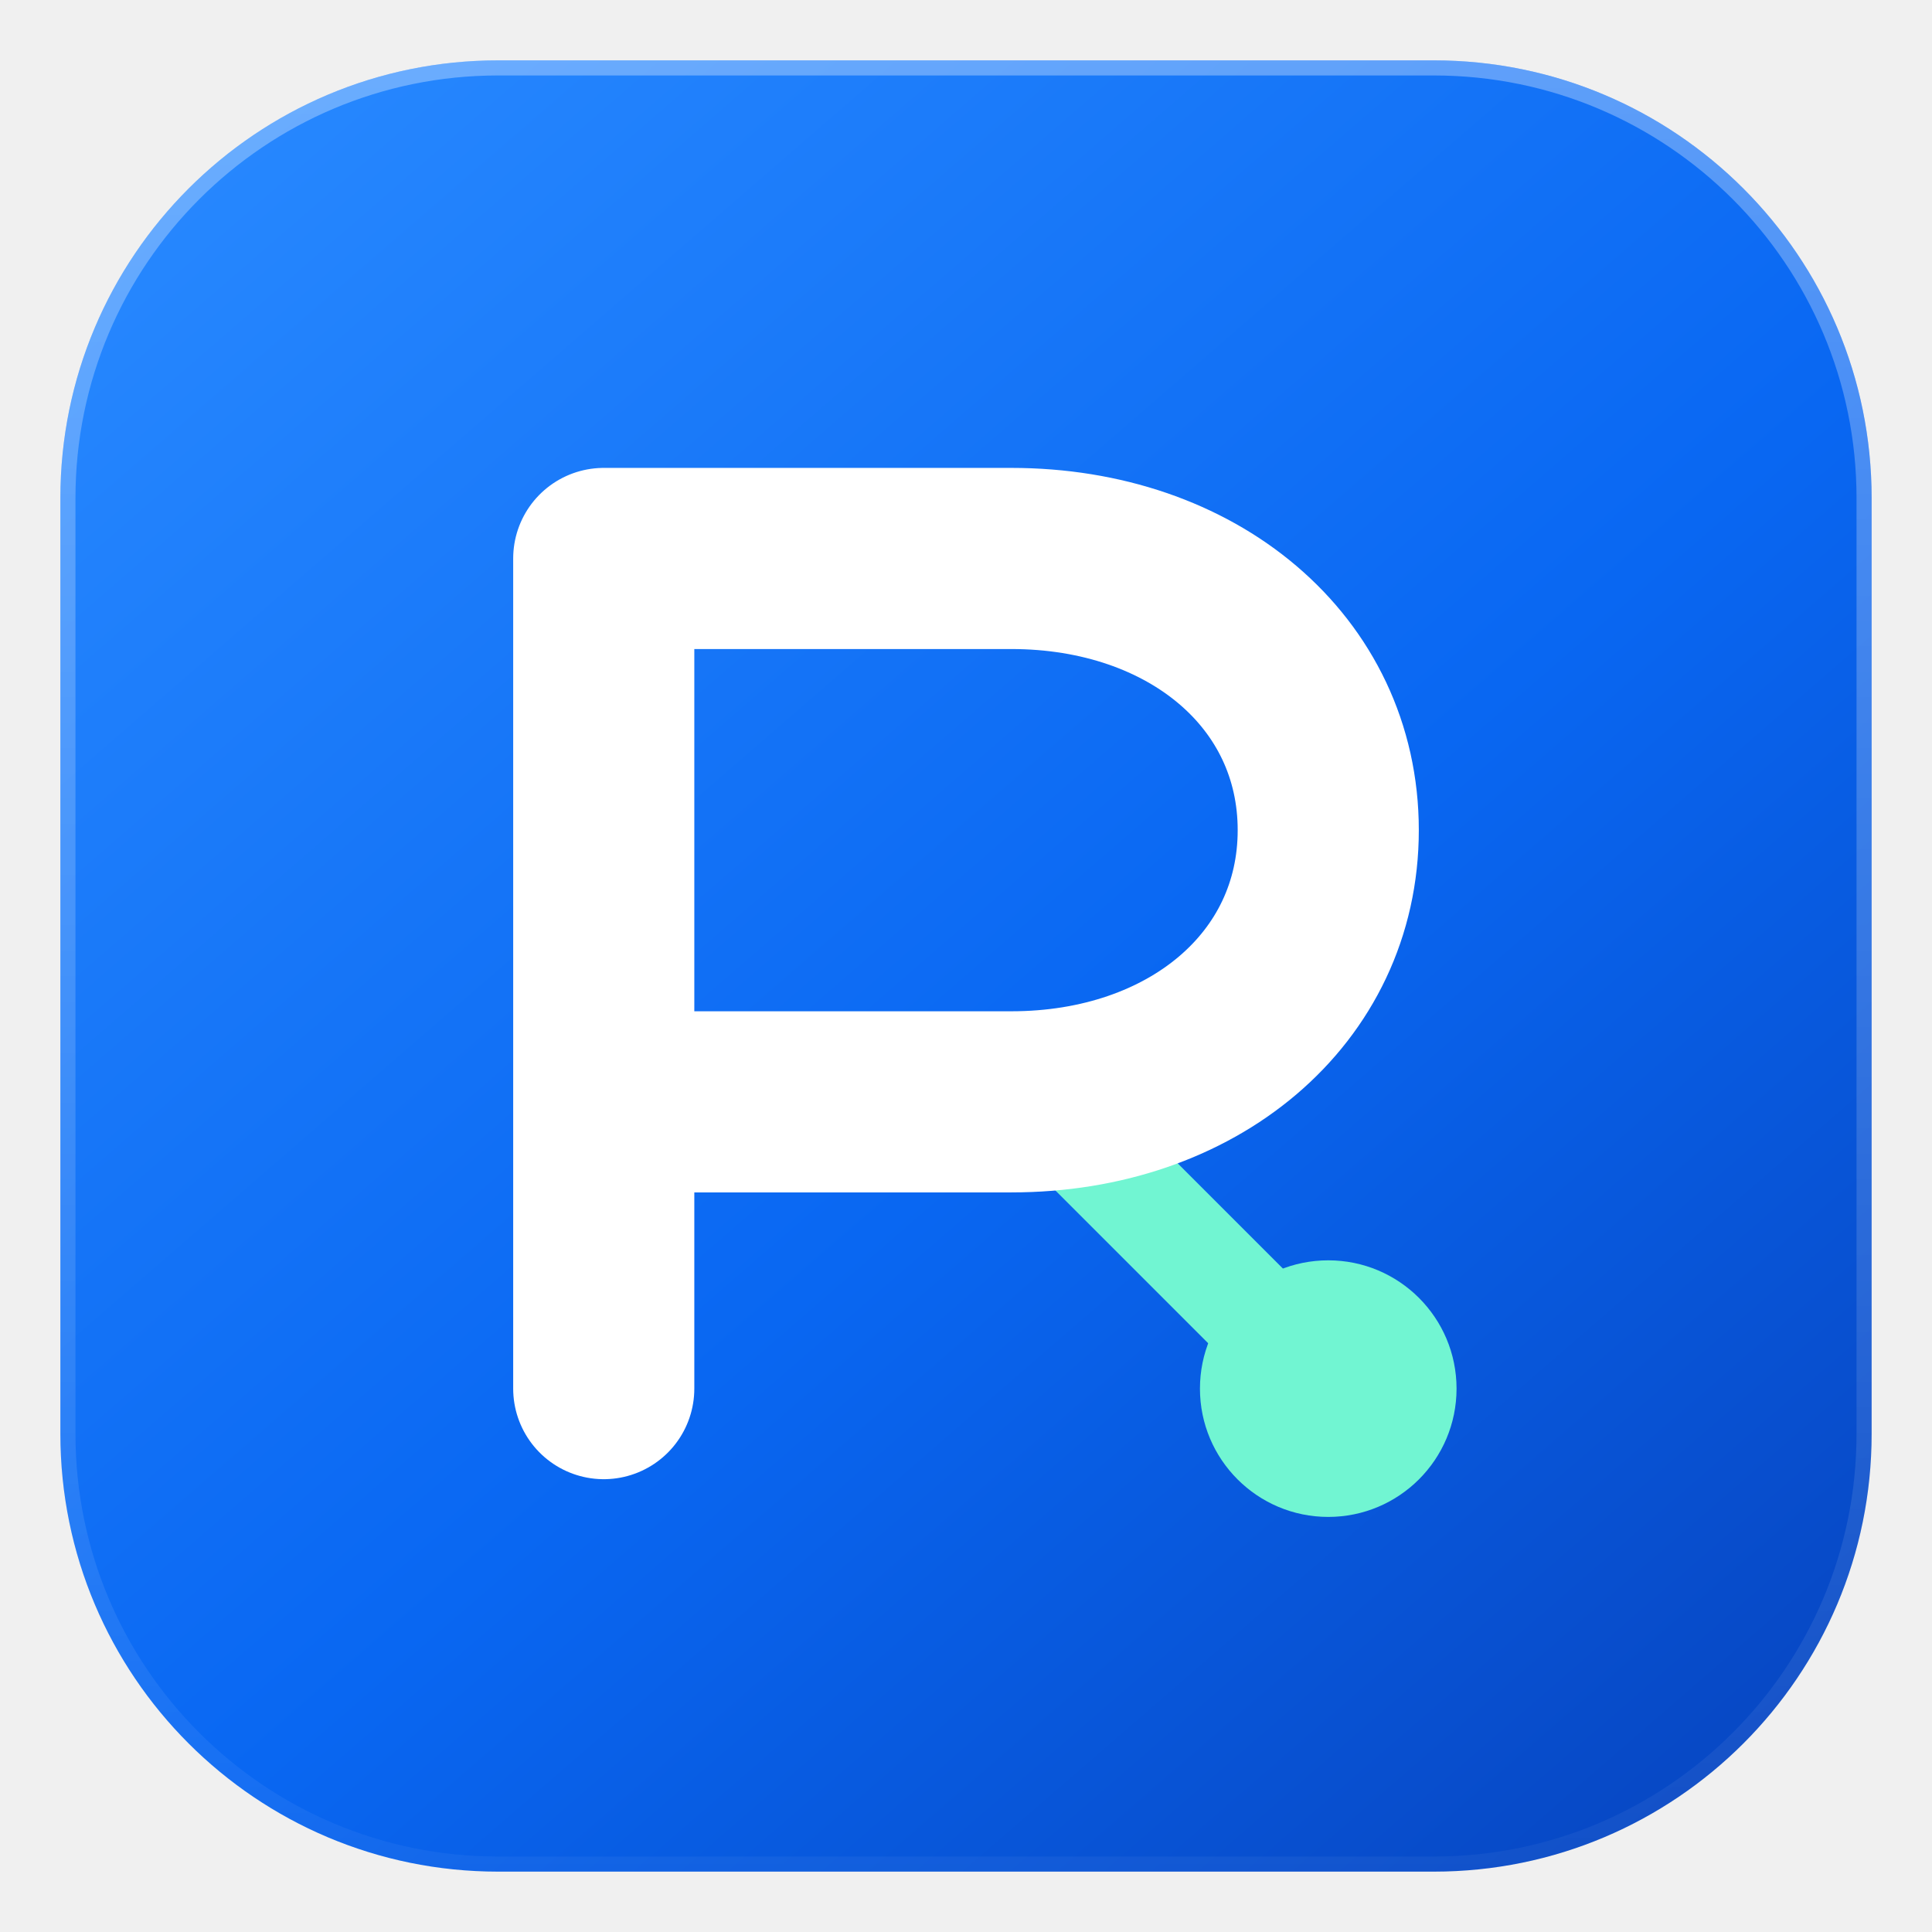
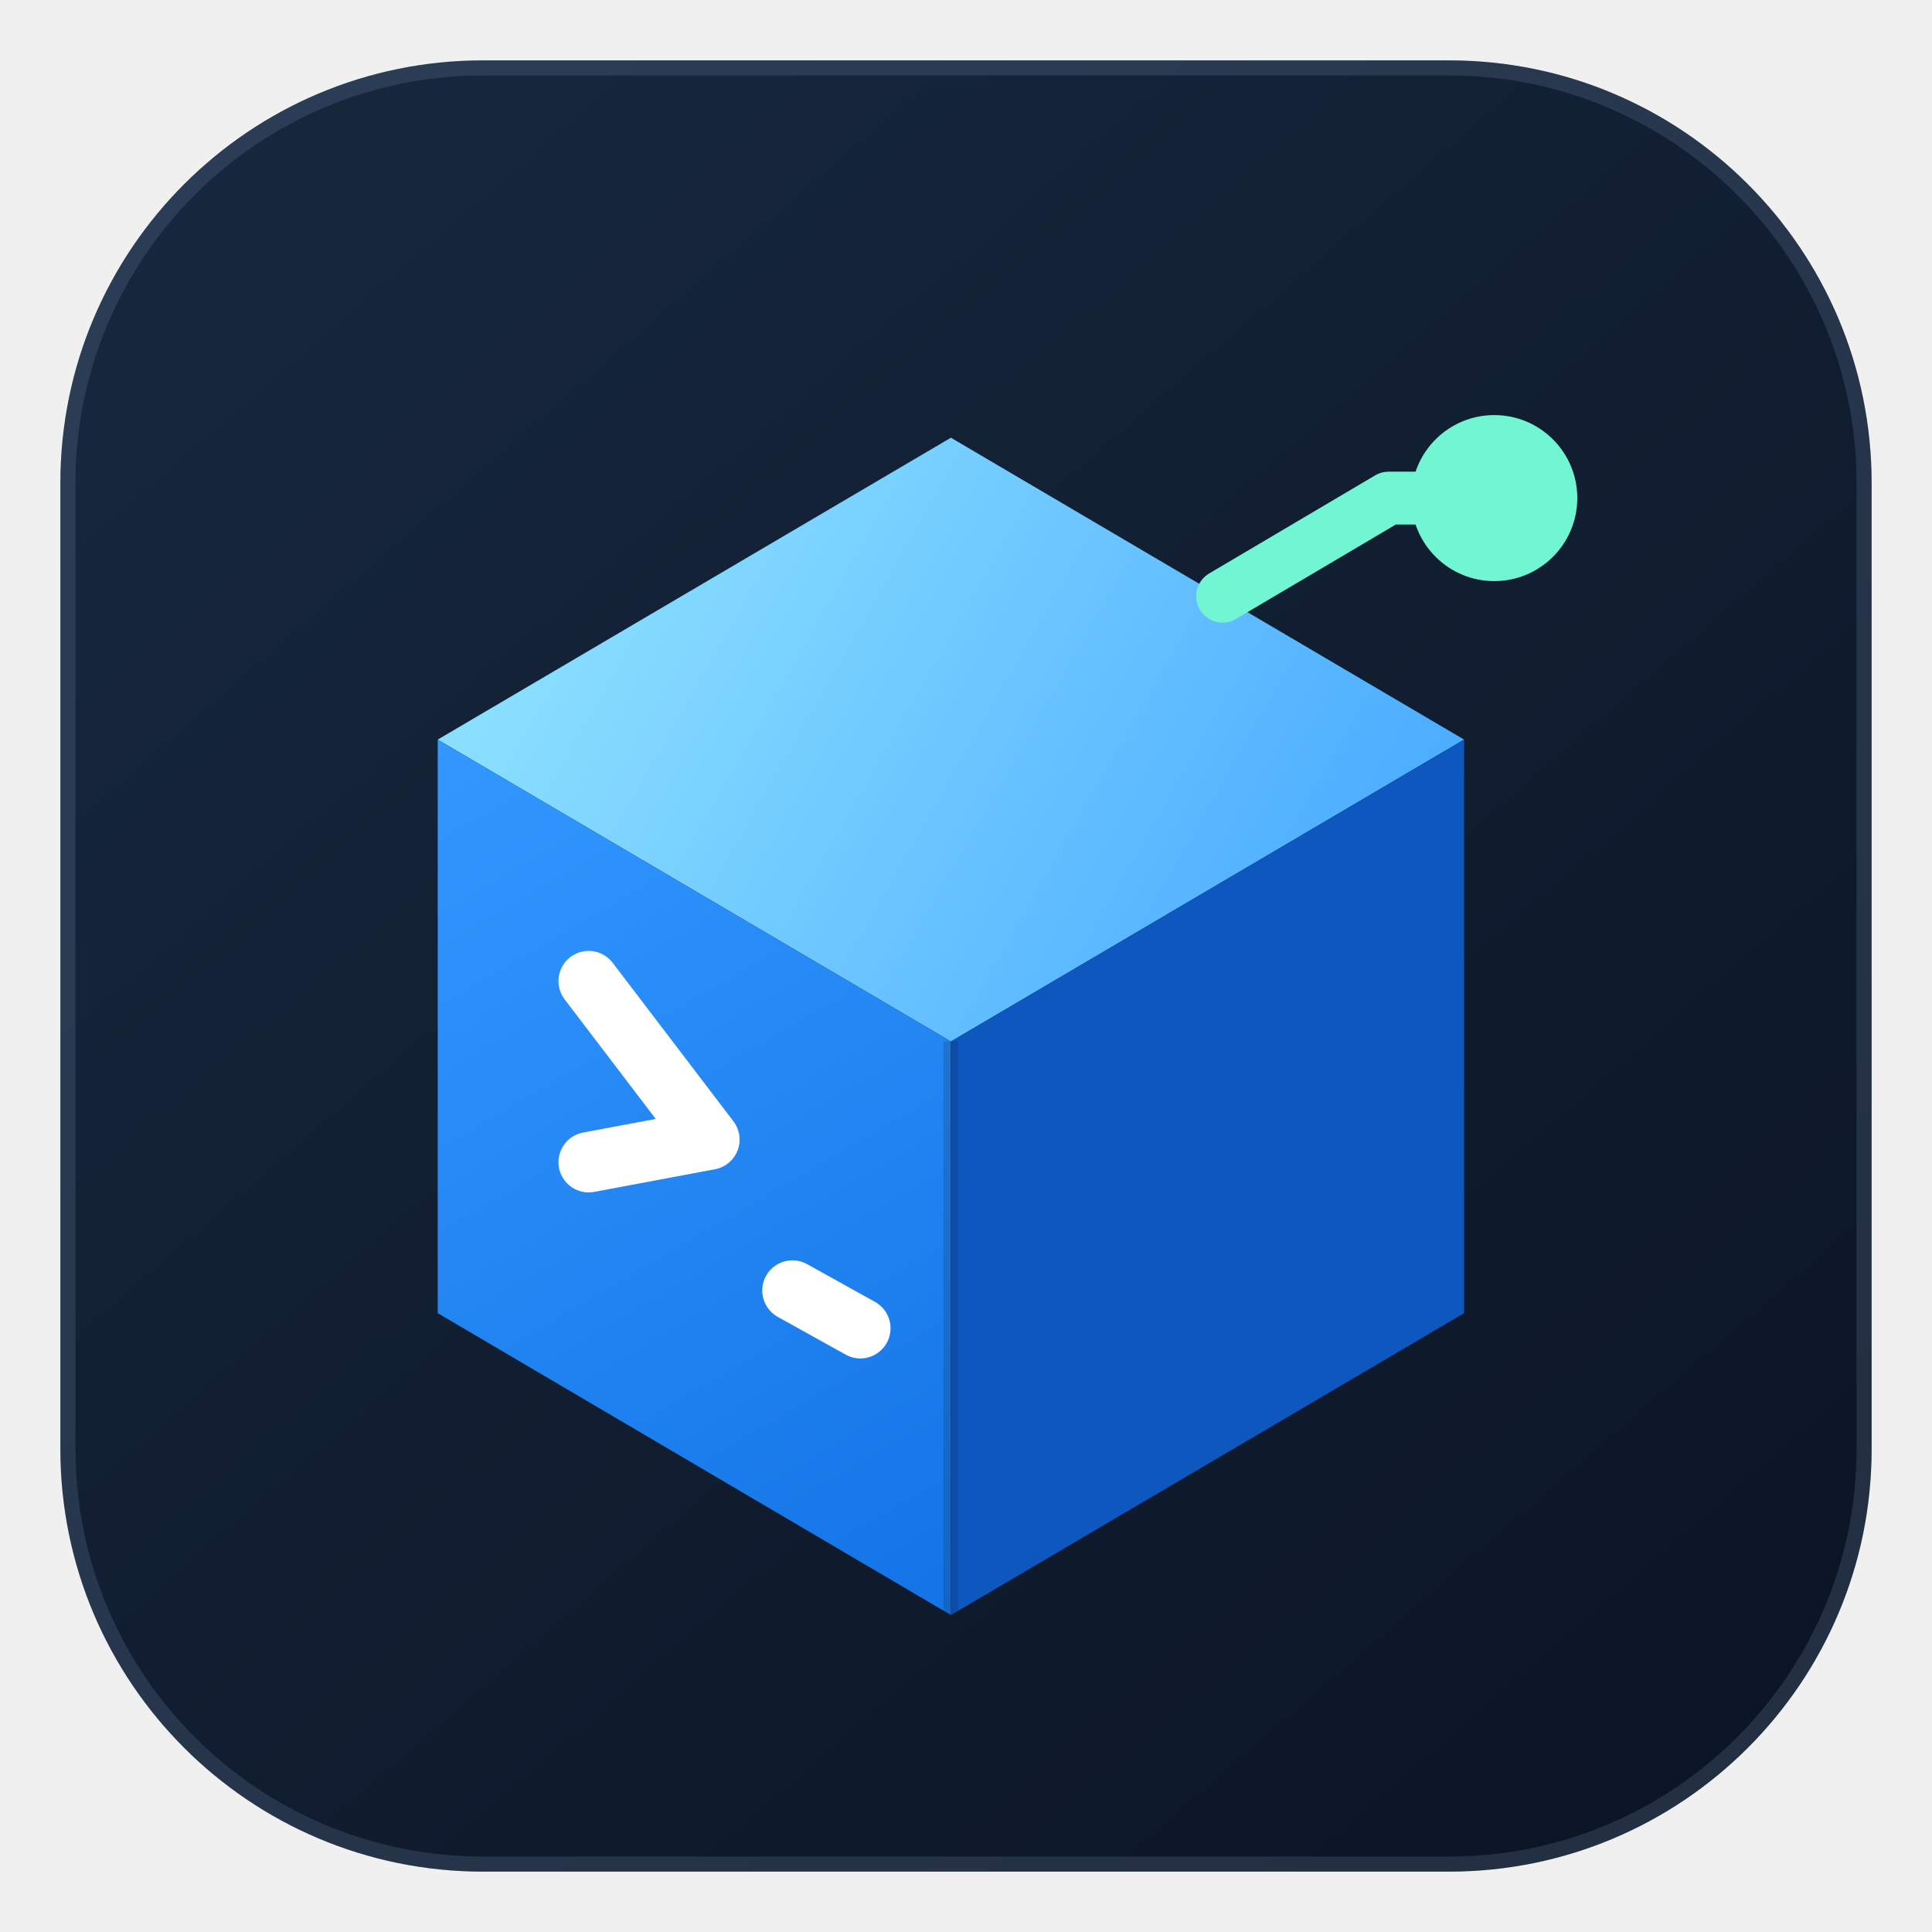
<svg xmlns="http://www.w3.org/2000/svg" width="512" height="512" viewBox="0 0 256 256" fill="none" role="img" aria-labelledby="title desc">
  <defs>
-     <linearGradient id="tile" x1="24" y1="12" x2="232" y2="252" gradientUnits="userSpaceOnUse">
-       <stop stop-color="#2889FF" />
-       <stop offset="0.55" stop-color="#0967F2" />
-       <stop offset="1" stop-color="#0744BF" />
+     <linearGradient id="background" x1="24" y1="8" x2="232" y2="248" gradientUnits="userSpaceOnUse">
+       <stop stop-color="#17283E" />
+       <stop offset="1" stop-color="#0B1424" />
    </linearGradient>
-     <linearGradient id="edge" x1="128" y1="8" x2="128" y2="248" gradientUnits="userSpaceOnUse">
-       <stop stop-color="#FFF" stop-opacity="0.32" />
-       <stop offset="1" stop-color="#FFF" stop-opacity="0.04" />
+     <linearGradient id="top" x1="78" y1="70" x2="176" y2="126" gradientUnits="userSpaceOnUse">
+       <stop stop-color="#8ADFFF" />
+       <stop offset="1" stop-color="#4DADFF" />
+     </linearGradient>
+     <linearGradient id="front" x1="58" y1="98" x2="126" y2="214" gradientUnits="userSpaceOnUse">
+       <stop stop-color="#3298FF" />
+       <stop offset="1" stop-color="#1473E6" />
    </linearGradient>
  </defs>
-   <rect x="8" y="8" width="240" height="240" rx="58" fill="url(#tile)" />
-   <rect x="9" y="9" width="238" height="238" rx="57" stroke="url(#edge)" stroke-width="2" />
-   <path d="M136 144L176 184" stroke="#71F5D2" stroke-width="14" stroke-linecap="round" />
-   <path d="M80 184V74H134C158 74 176 89 176 110C176 131 158 146 134 146H80" stroke="#FFF" stroke-width="24" stroke-linecap="round" stroke-linejoin="round" />
-   <circle cx="176" cy="184" r="17" fill="#71F5D2" />
+   <rect x="8" y="8" width="240" height="240" rx="56" fill="url(#background)" />
+   <rect x="9" y="9" width="238" height="238" rx="55" stroke="#8199BA" stroke-opacity="0.2" stroke-width="2" />
+   <path d="M126 58L194 98L126 138L58 98L126 58Z" fill="url(#top)" />
+   <path d="M58 98L126 138V214L58 174V98Z" fill="url(#front)" />
+   <path d="M194 98L126 138V214L194 174V98Z" fill="#0D57BF" />
+   <path d="M126 138V214" stroke="#0B1424" stroke-opacity="0.16" stroke-width="2" />
+   <path d="M78 130L94 151L78 154" stroke="#FFF" stroke-width="8" stroke-linecap="round" stroke-linejoin="round" />
+   <path d="M105 171L114 176" stroke="#FFF" stroke-width="8" stroke-linecap="round" />
+   <path d="M162 79L184 66H196" stroke="#71F5D2" stroke-width="7" stroke-linecap="round" stroke-linejoin="round" />
+   <circle cx="198" cy="66" r="11" fill="#71F5D2" />
</svg>
